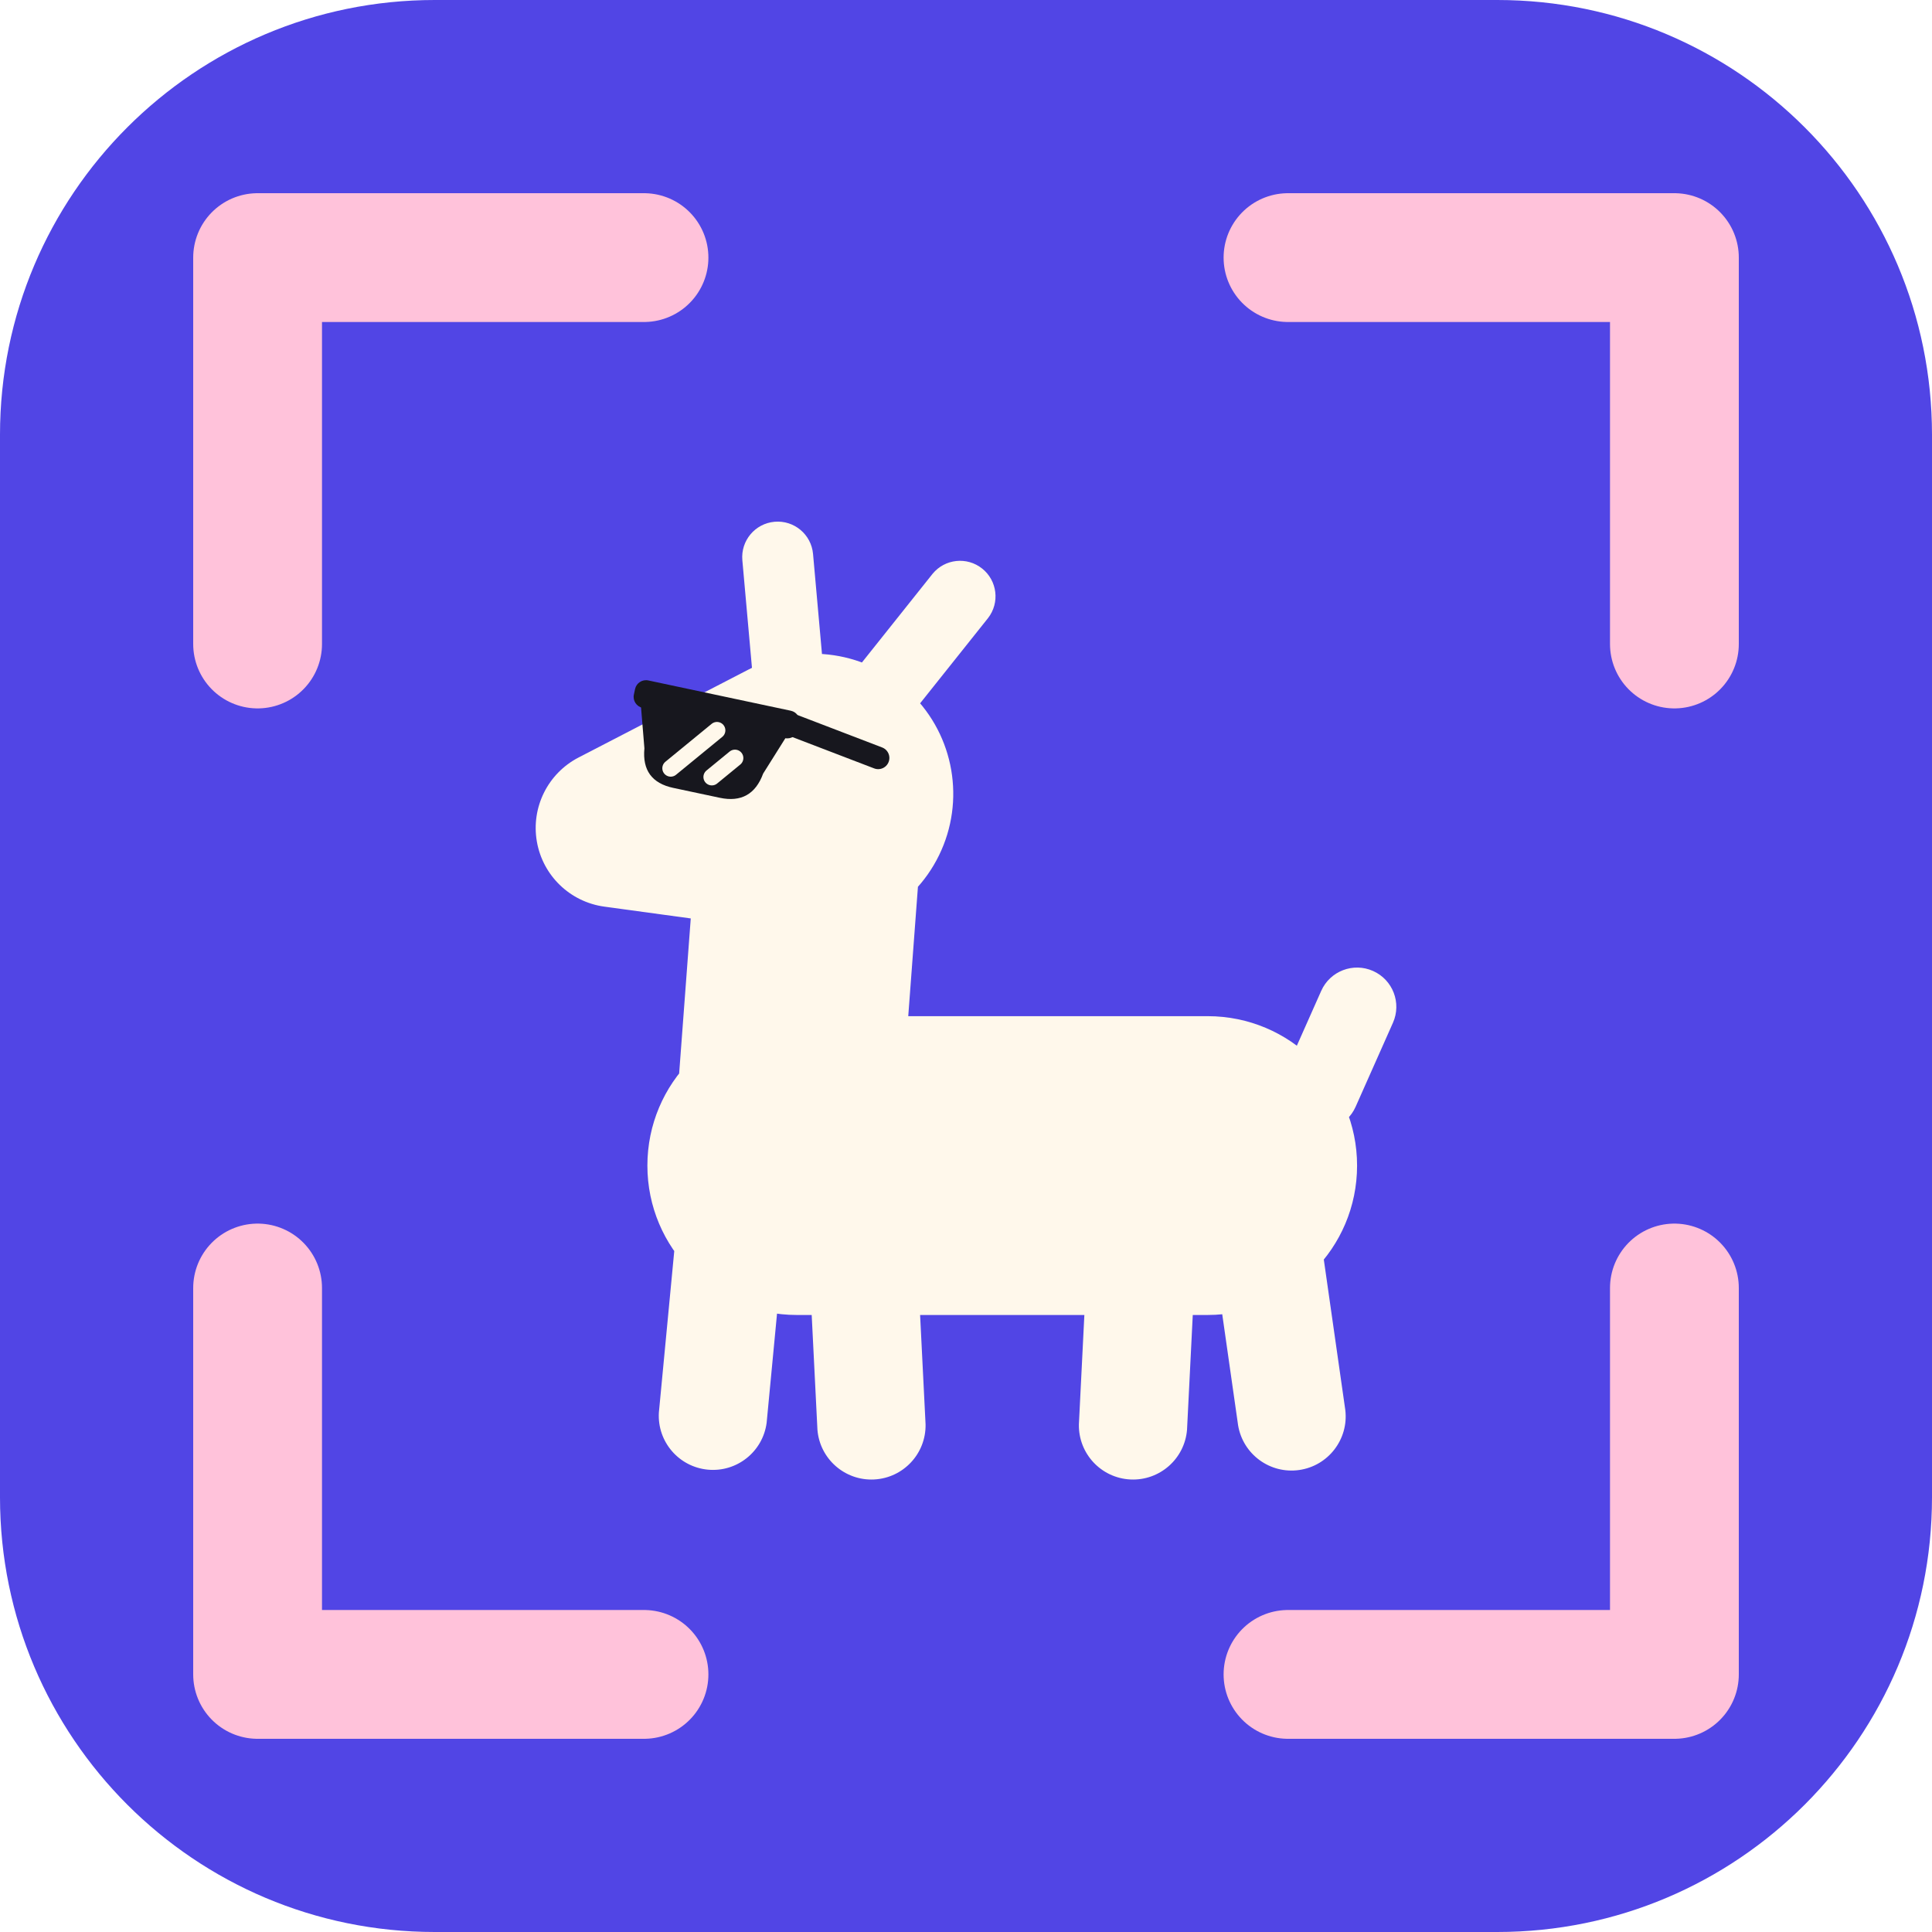
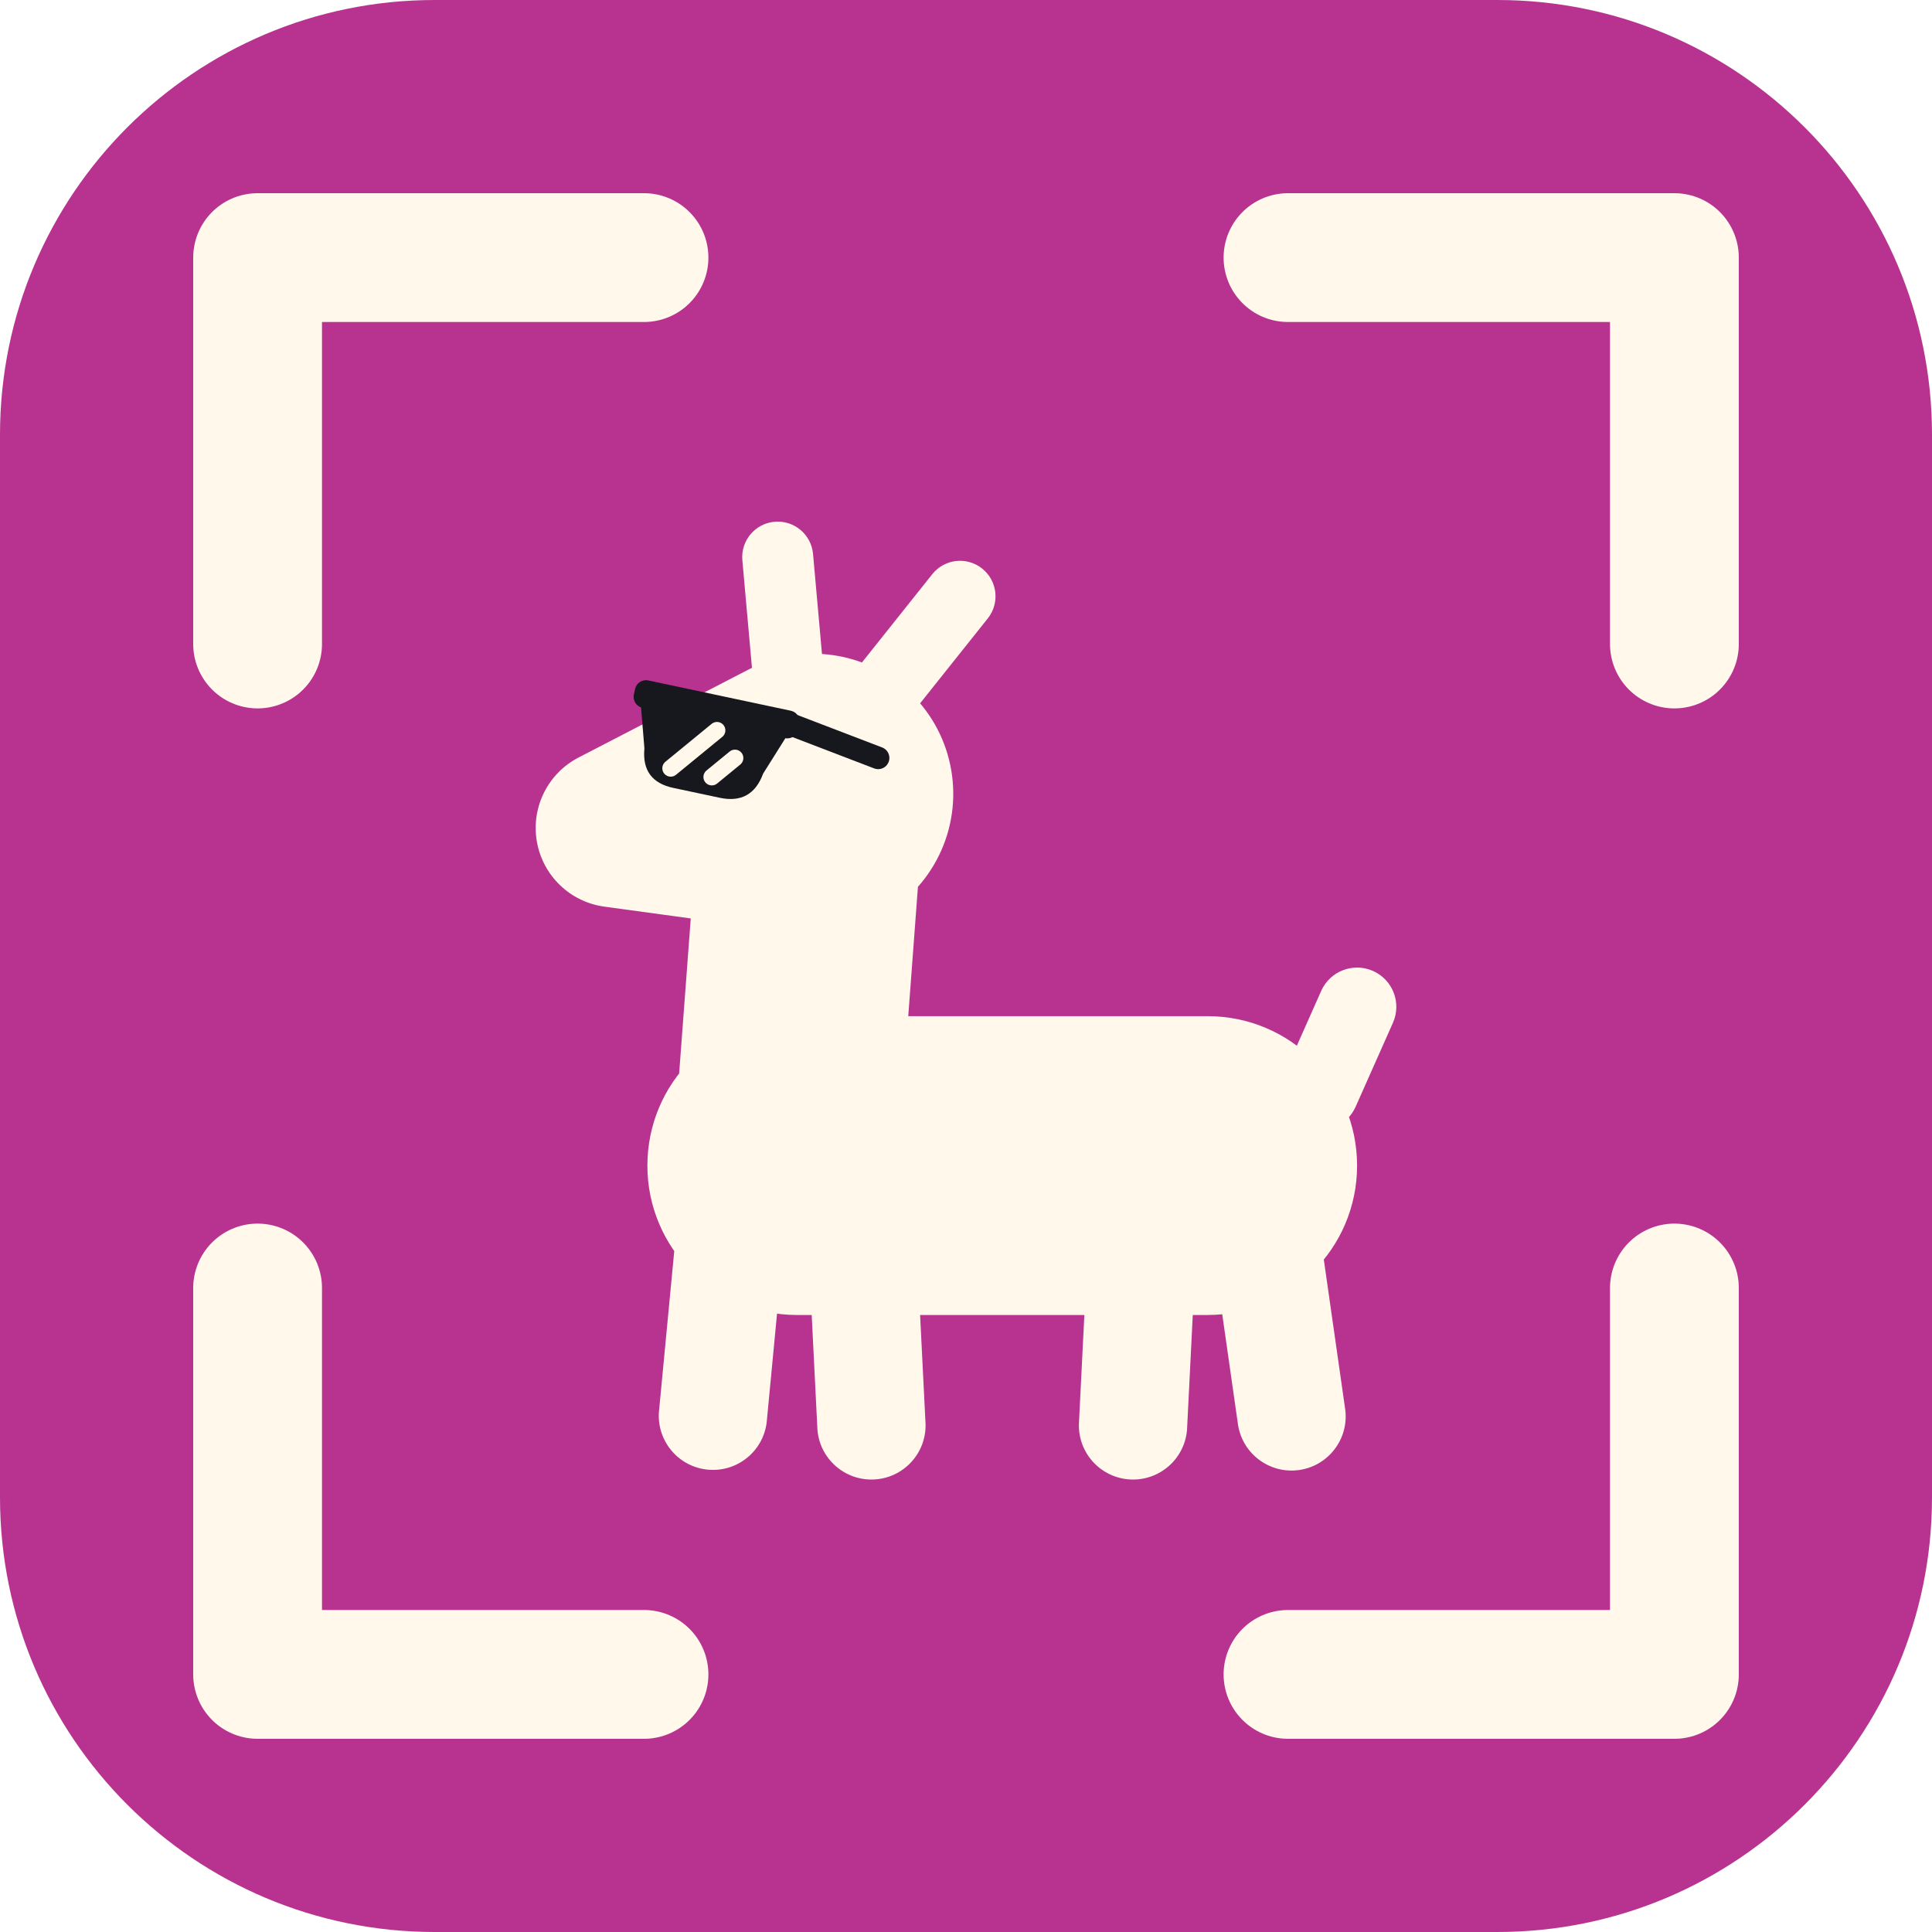
<svg xmlns="http://www.w3.org/2000/svg" viewBox="0 0 120 120" width="120" height="120" role="img" aria-label="ShotLama app icon">
-   <rect width="120" height="120" rx="27" fill="#5145E5" />
+   <rect width="120" height="120" rx="27" fill="#B8338F" />
  <g transform="translate(60 92) scale(0.58) translate(-60.12 -101.8)">
    <path fill="#FFF8EB" d="M44.95 16.05L43.74 2.5A3.8 3.8 0 0 0 36.17 3.18L37.38 16.72A3.8 3.8 0 0 0 44.95 16.05ZM54.12 19.86L62.48 9.37A3.8 3.8 0 0 0 56.54 4.63L48.18 15.12A3.8 3.8 0 0 0 54.12 19.86ZM21.39 40.27L41.74 43.05A15 15 0 1 0 36.87 14.86L18.63 24.3A8.5 8.5 0 0 0 21.39 40.27ZM31.11 35.32L29.03 63.1A12 12 0 0 0 52.97 64.9L55.05 37.11A12 12 0 0 0 31.11 35.32ZM42 84L86 84A16 16 0 0 0 86 52L42 52A16 16 0 0 0 42 84ZM101.84 61.71L105.84 52.71A4.2 4.2 0 0 0 98.16 49.29L94.16 58.29A4.2 4.2 0 0 0 101.84 61.71ZM29.23 73.45L27.23 94.45A5.8 5.8 0 0 0 38.77 95.55L40.77 74.55A5.8 5.8 0 0 0 29.23 73.45ZM43.21 76.29L44.21 96.29A5.8 5.8 0 0 0 55.79 95.71L54.79 75.71A5.8 5.8 0 0 0 43.21 76.29ZM73.21 75.71L72.21 95.71A5.8 5.8 0 0 0 83.79 96.29L84.79 76.29A5.8 5.8 0 0 0 73.21 75.71ZM86.26 74.82L89.26 95.82A5.8 5.8 0 0 0 100.74 94.18L97.74 73.18A5.8 5.8 0 0 0 86.26 74.82Z" />
    <g transform="rotate(12 41 46) translate(0 -8)">
      <path fill="#17171E" d="M19.5 29H36.5L34.3 35Q33.8 38.5 30.3 38.5H25.2Q21.7 38.5 21.3 35Z" />
      <rect x="19" y="27.8" width="18" height="3" rx="1.2" fill="#17171E" />
      <path d="M36.5 29.3L46 30.8" stroke="#17171E" stroke-width="2.4" stroke-linecap="round" />
      <path d="M24.5 36.5L28.5 31.5M29 36.5L31 34" stroke="#FFF8EB" stroke-width="1.8" stroke-linecap="round" />
    </g>
  </g>
-   <path d="M16 40V16H40M80 16H104V40M104 80V104H80M40 104H16V80" stroke="#FFC2DA" stroke-width="8" stroke-linecap="round" stroke-linejoin="round" fill="none" />
+   <path d="M16 40V16H40M80 16H104V40M104 80V104H80M40 104H16V80" stroke="#FFF8EB" stroke-width="8" stroke-linecap="round" stroke-linejoin="round" fill="none" />
</svg>
